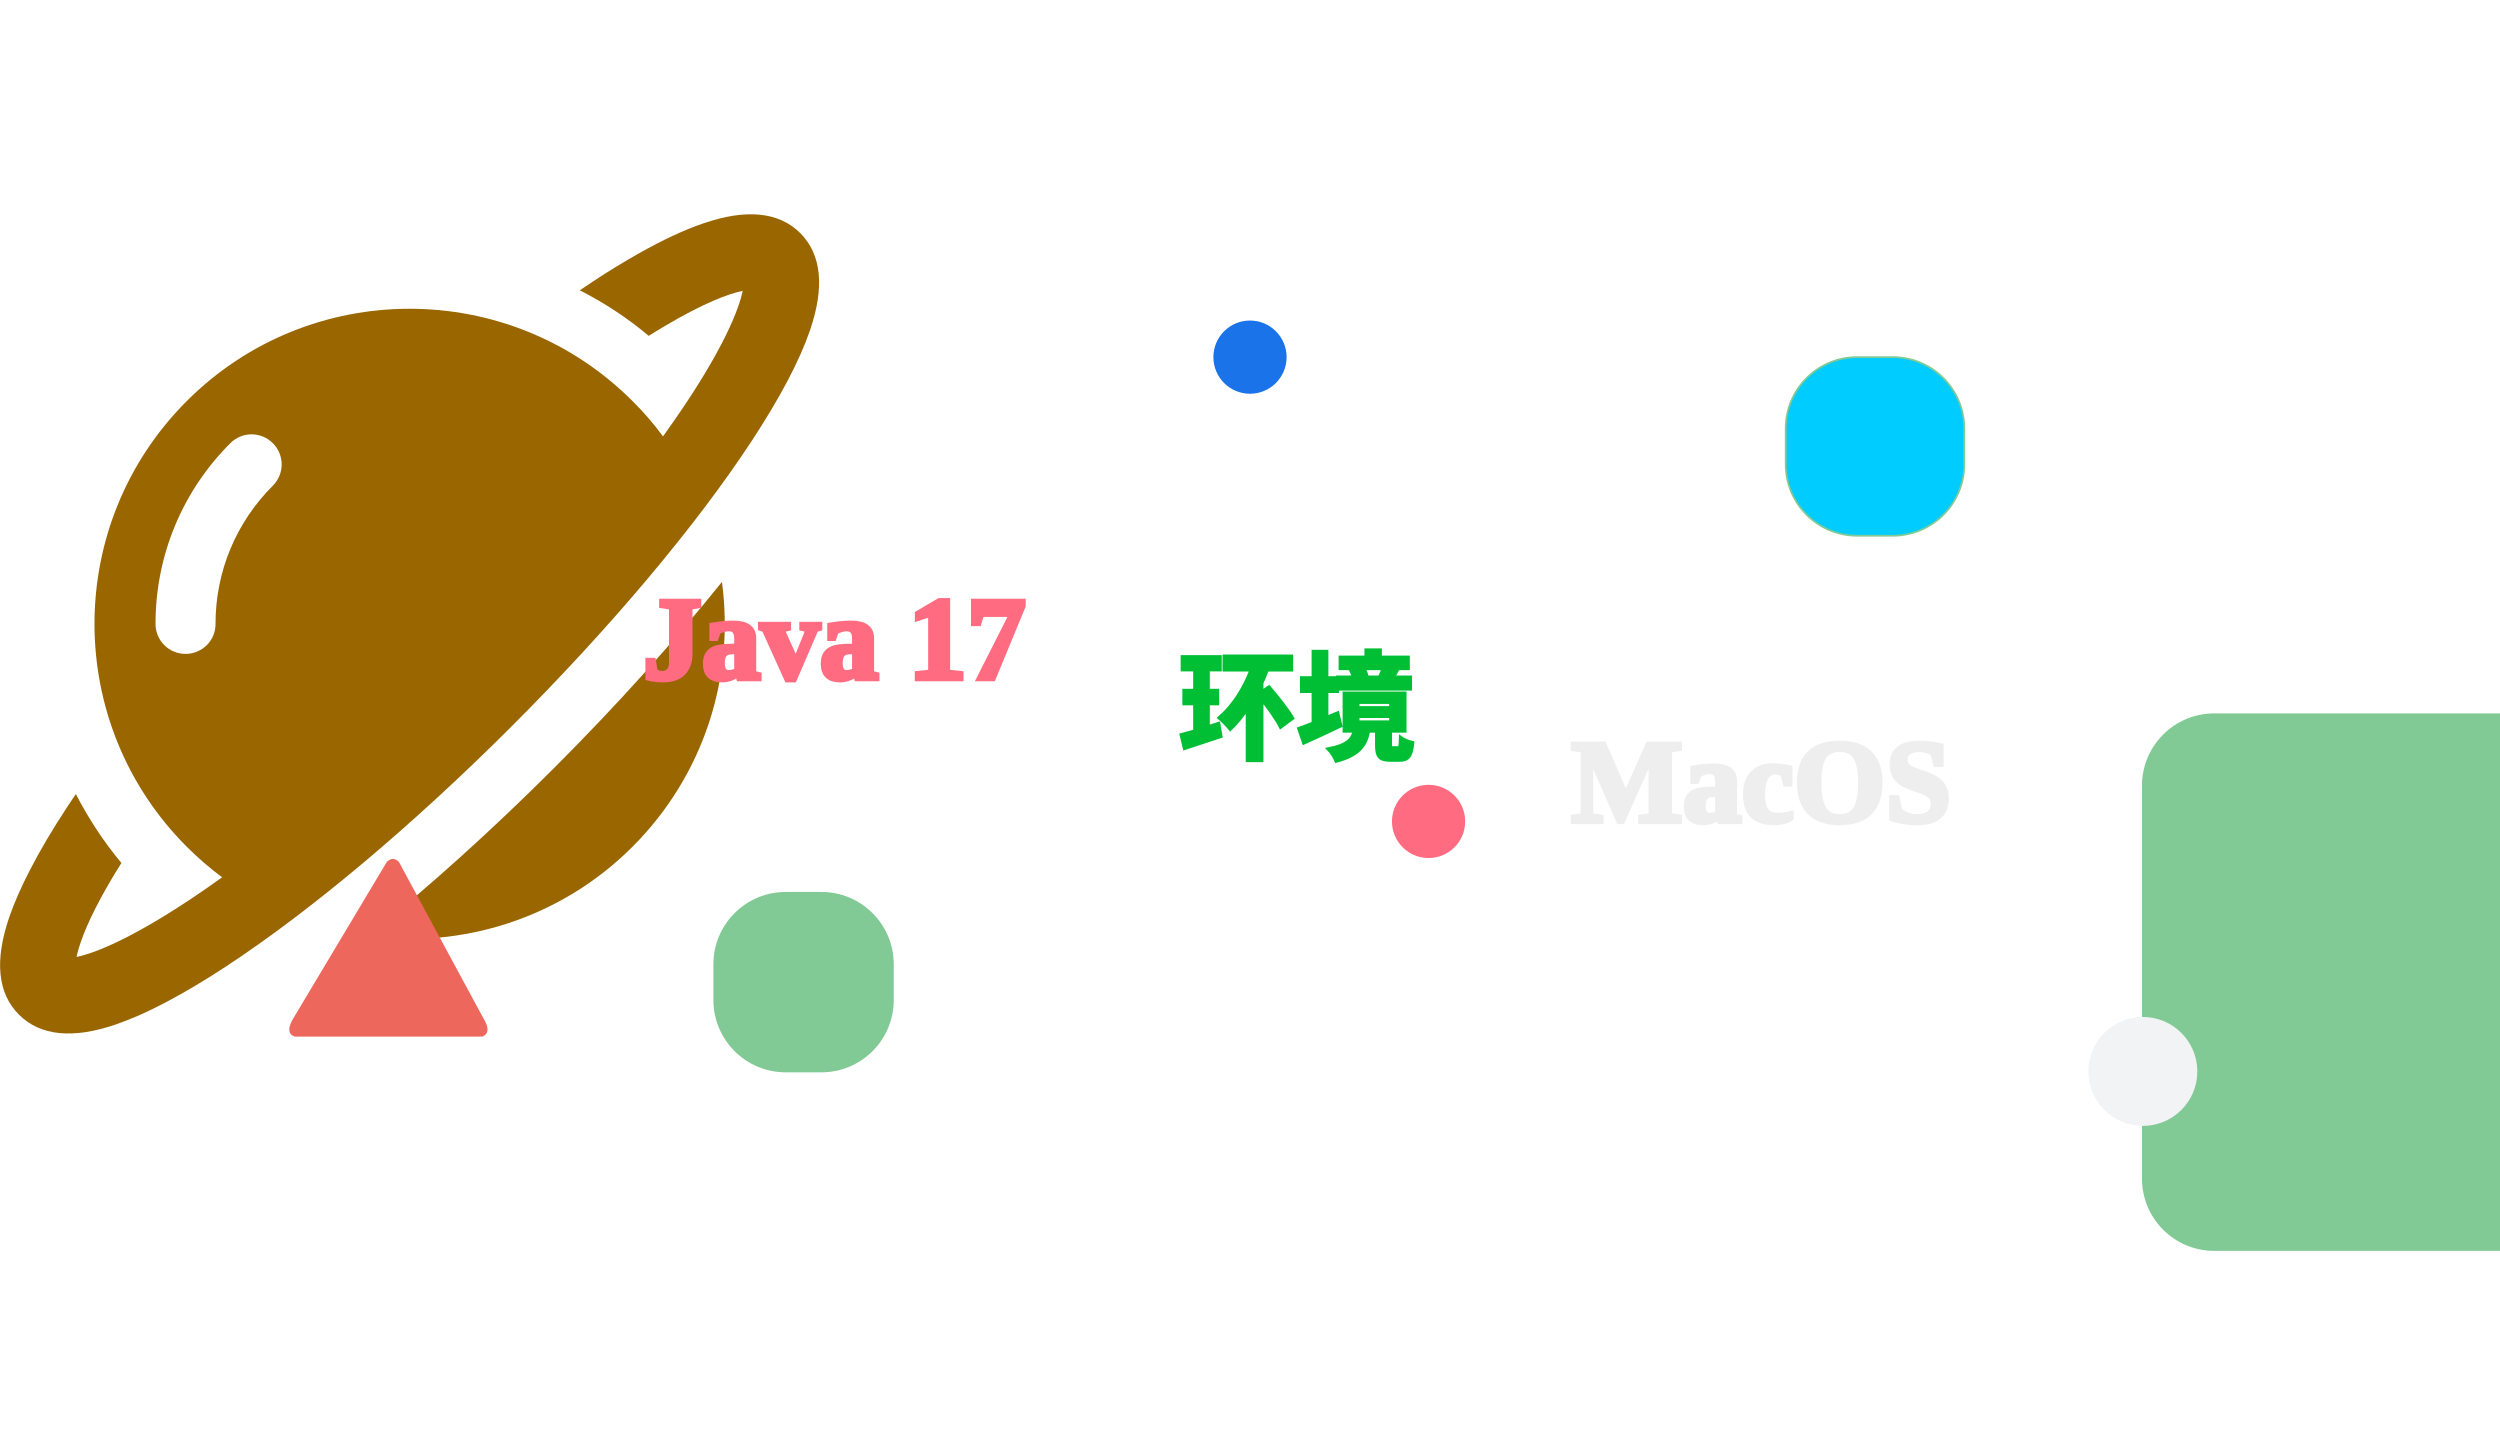
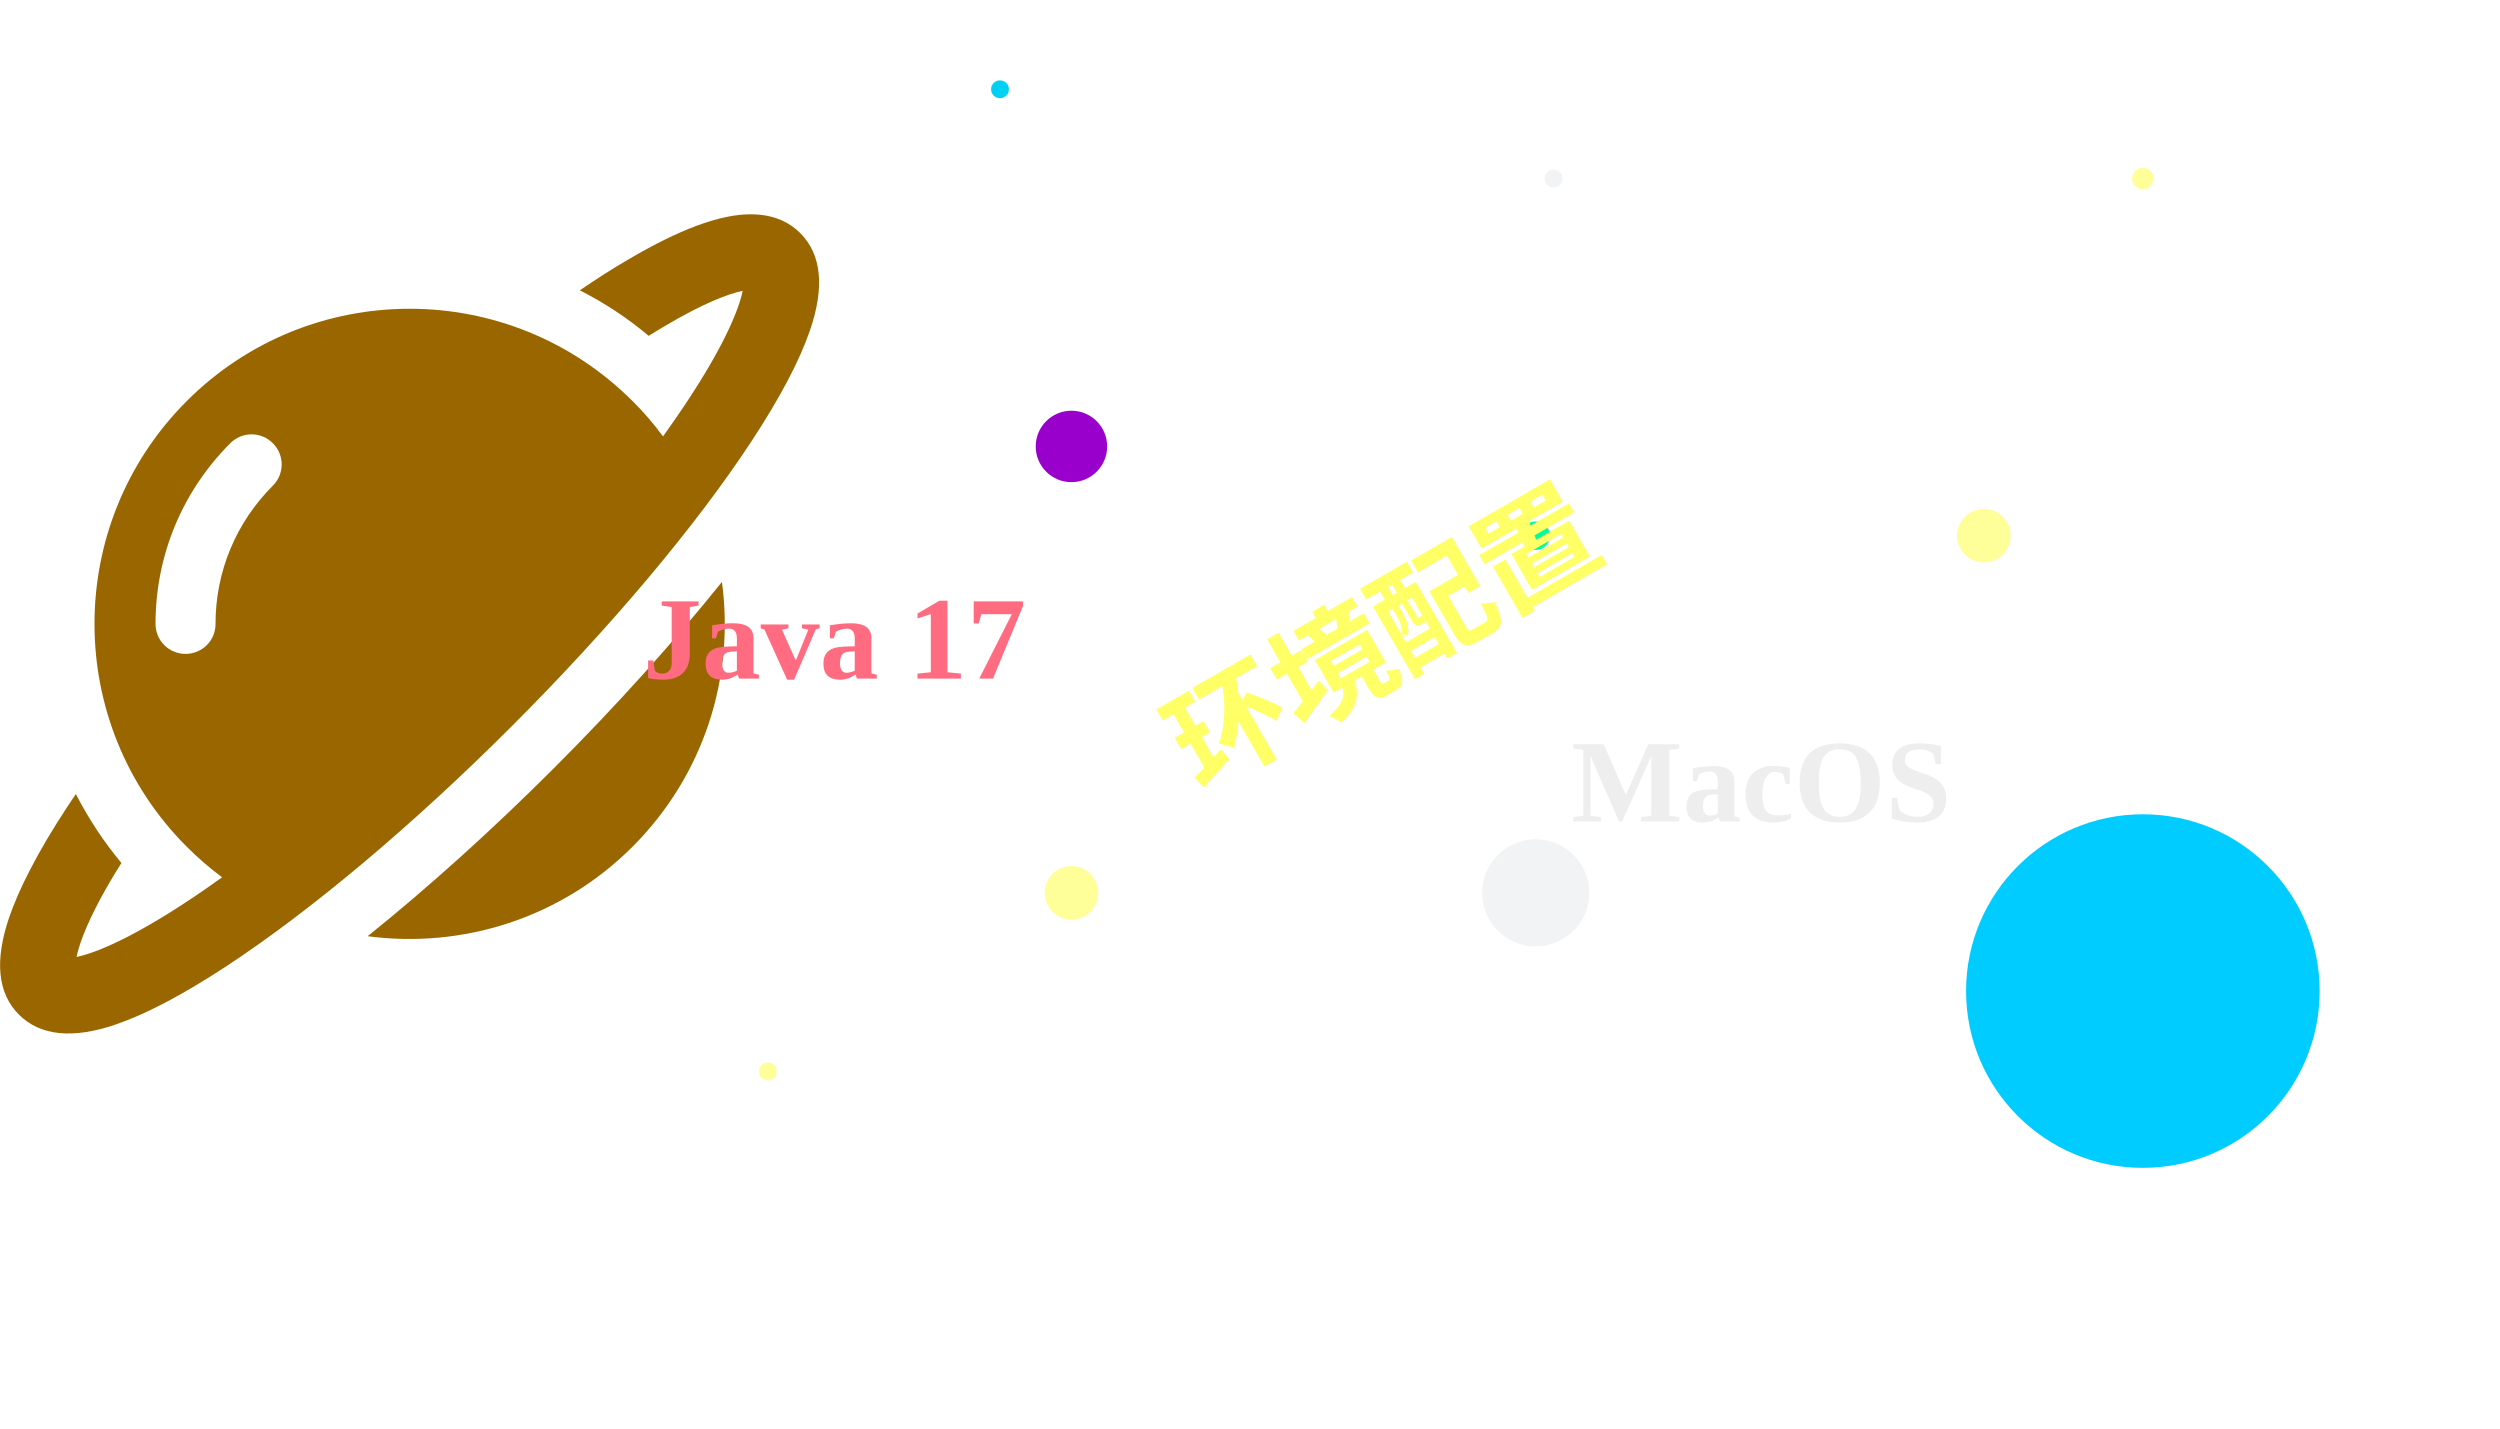
<svg xmlns="http://www.w3.org/2000/svg" version="1.1" baseProfile="full" width="100%" height="100%" viewBox="0 0 1400 800">
  <g id="star" transform="translate(0, 120)">
    <path id="XMLID_40_" fill="#996600" d="M448.189,10.579c-11.9-11.9-30.2-13.8-54.3-5.5c-10.6,3.6-22.6,9.2-36.1,16.8c-8.1,4.6-16.8,9.8-25.8,15.8 c-2.4,1.6-4.8,3.2-7.3,4.9c13.8,7,26.7,15.5,38.6,25.5c2.8-1.7,5.4-3.4,8-4.9c22.8-13.6,37.1-18.8,44.6-20.3 c-2,10.1-10.7,32.8-37.9,72c-2.2,3.1-4.4,6.3-6.7,9.5c-5.1-6.9-10.8-13.6-17.1-19.8c-68.9-68.9-180.7-68.9-249.6,0 s-68.9,180.7,0,249.6c6.3,6.3,12.9,12,19.8,17.1c-3.2,2.3-6.4,4.5-9.5,6.7c-39.2,27.1-61.9,35.9-72,37.9c1.2-6.1,4.9-17,13.8-33.4 c3.1-5.7,6.8-12.1,11.3-19.2c-9.9-11.9-18.4-24.8-25.5-38.6c-1.7,2.4-3.3,4.9-4.9,7.3c-8.3,12.6-15.2,24.3-20.7,35 c-5.1,9.8-9,18.8-11.8,26.9c-8.2,24.1-6.4,42.4,5.5,54.3s30.2,13.8,54.3,5.5c17-5.8,37.8-16.8,61.9-32.6 c47.6-31.3,104.4-79,159.8-134.4s103.2-112.2,134.4-159.8c15.8-24.1,26.8-44.9,32.6-61.9 C461.889,40.779,460.089,22.579,448.189,10.579z M103.889,246.179c-9.3,0-16.8-7.5-16.8-16.8c0-38.2,14.9-74.2,41.9-101.2 c6.6-6.6,17.2-6.6,23.8,0c6.6,6.6,6.6,17.2,0,23.8c-20.7,20.7-32.1,48.2-32.1,77.4 C120.789,238.679,113.189,246.179,103.889,246.179z">
        </path>
    <path id="XMLID_39_" fill="#996600" d="M310.189,310.179c-35,35-70.6,67-104.3,94.1c52.6,7,107.9-9.7,148.3-50.1c40.5-40.5,57.2-95.7,50.1-148.3 C377.189,239.579,345.189,275.179,310.189,310.179z">
        </path>
  </g>
-   <rect x="1200" y="400" rx="40" ry="40" width="300" height="300" stroke="rgb(129, 201, 149)" fill="rgb(129, 201, 149)">
-     </rect>
-   <circle cx="700" cy="200" r="20" stroke="#1a73e8" fill="#1a73e8">
+   <circle cx="1200" cy="555" r="99" fill="#00CCFF">
    </circle>
-   <path d="M 165 580 L 270 580 Q275 578 270 570 L 223 483 Q220 480 217 483 L 165 570 Q160 578 165 580" stroke="rgb(238, 103, 92)" fill="rgb(238, 103, 92)">
-     </path>
-   <circle cx="1200" cy="600" r="30" stroke="rgb(241, 243, 244)" fill="rgb(241, 243, 244)">
+   <circle cx="600" cy="250" r="20" fill="#9900CC">
    </circle>
-   <circle cx="800" cy="460" r="20" stroke="#ff6b81" fill="#ff6b81">
+   <circle cx="860" cy="500" r="30" fill="rgb(241, 243, 244)">
    </circle>
-   <rect x="400" y="500" rx="40" ry="40" width="100" height="100" stroke="rgb(129, 201, 149)" fill="rgb(129, 201, 149)">
-     </rect>
-   <rect x="1000" y="200" rx="40" ry="40" width="100" height="100" stroke="rgb(129, 201, 149)" fill="#00CCFF">
-     </rect>
-   <text font-size="66" fill="#EEEEEE" font-weight="bold" stroke="#EEEEEE" stroke-width="3">
+   <circle cx="600" cy="500" r="15" fill="#FFFF99">
+     </circle>
+   <circle cx="1111" cy="300" r="15" fill="#FFFF99">
+     </circle>
+   <circle cx="870" cy="100" r="5" fill="rgb(241, 243, 244)">
+     </circle>
+   <circle cx="860" cy="300" r="8" fill="#00FF99">
+     </circle>
+   <circle cx="1200" cy="100" r="6" fill="#FFFF99">
+     </circle>
+   <circle cx="560" cy="50" r="5" fill="#00D1F2">
+     </circle>
+   <circle cx="430" cy="600" r="5" fill="#FFFF99">
+     </circle>
+   <text font-size="66" fill="#EEEEEE" font-weight="bold">
    <tspan x="880" y="460">
            MacOS
        </tspan>
  </text>
-   <text font-size="66" fill="#00BF35" font-weight="bold" stroke="#00BF35" stroke-width="2">
-     <tspan x="660" y="420">
-             环境
+   <text transform="rotate(-30)" font-size="66" fill="#FFFF66" font-weight="bold">
+     <tspan x="360" y="720">
+             环境配置
        </tspan>
  </text>
-   <text font-size="66" fill="#ff6b81" font-weight="bold" stroke="#ff6b81" stroke-width="3">
+   <text font-size="66" fill="#ff6b81" font-weight="bold">
    <tspan x="360" y="380">
            Java 17
        </tspan>
  </text>
</svg>
